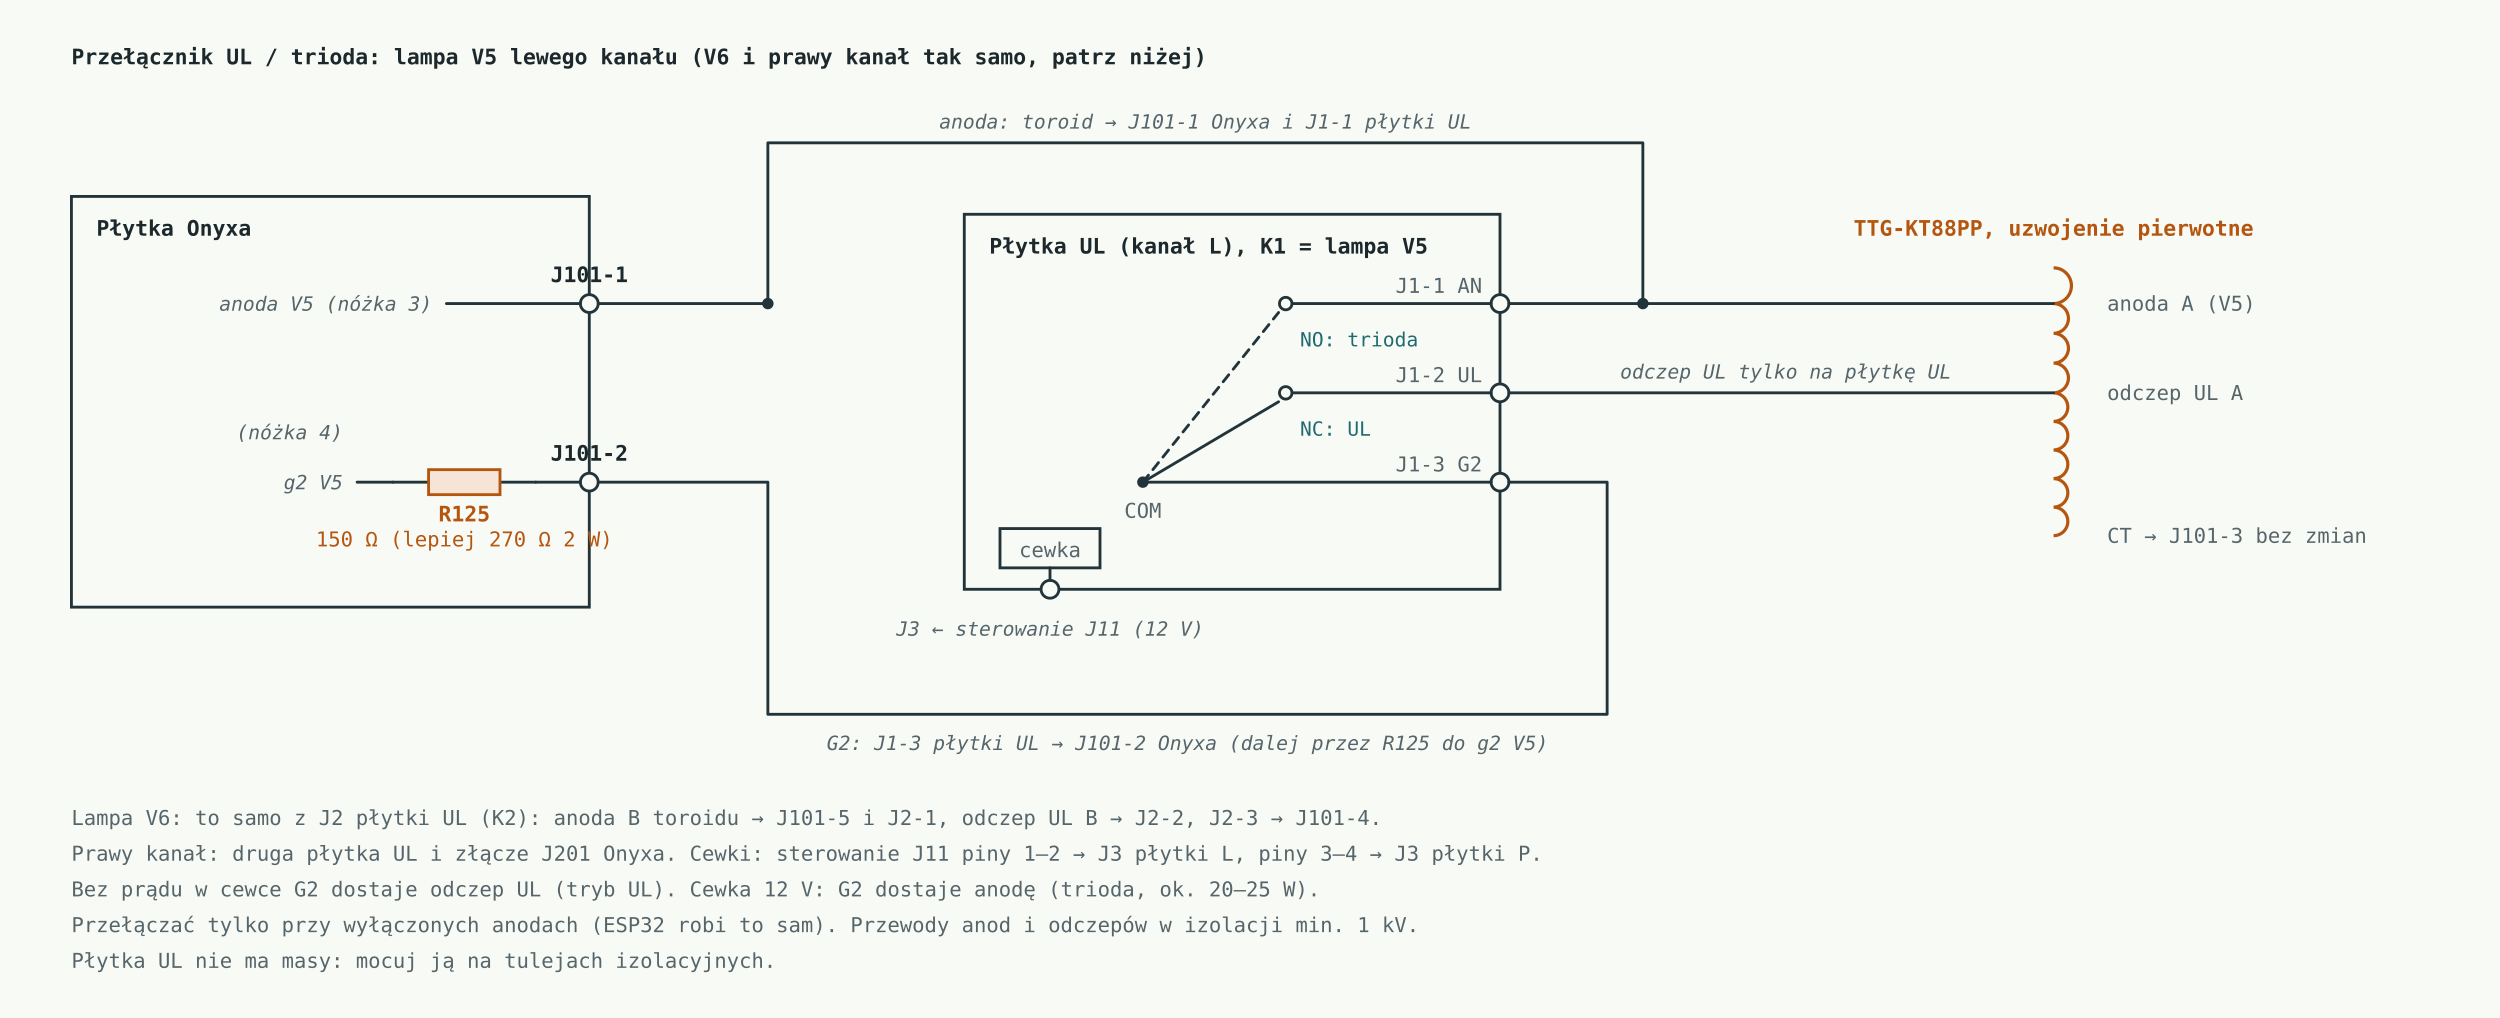
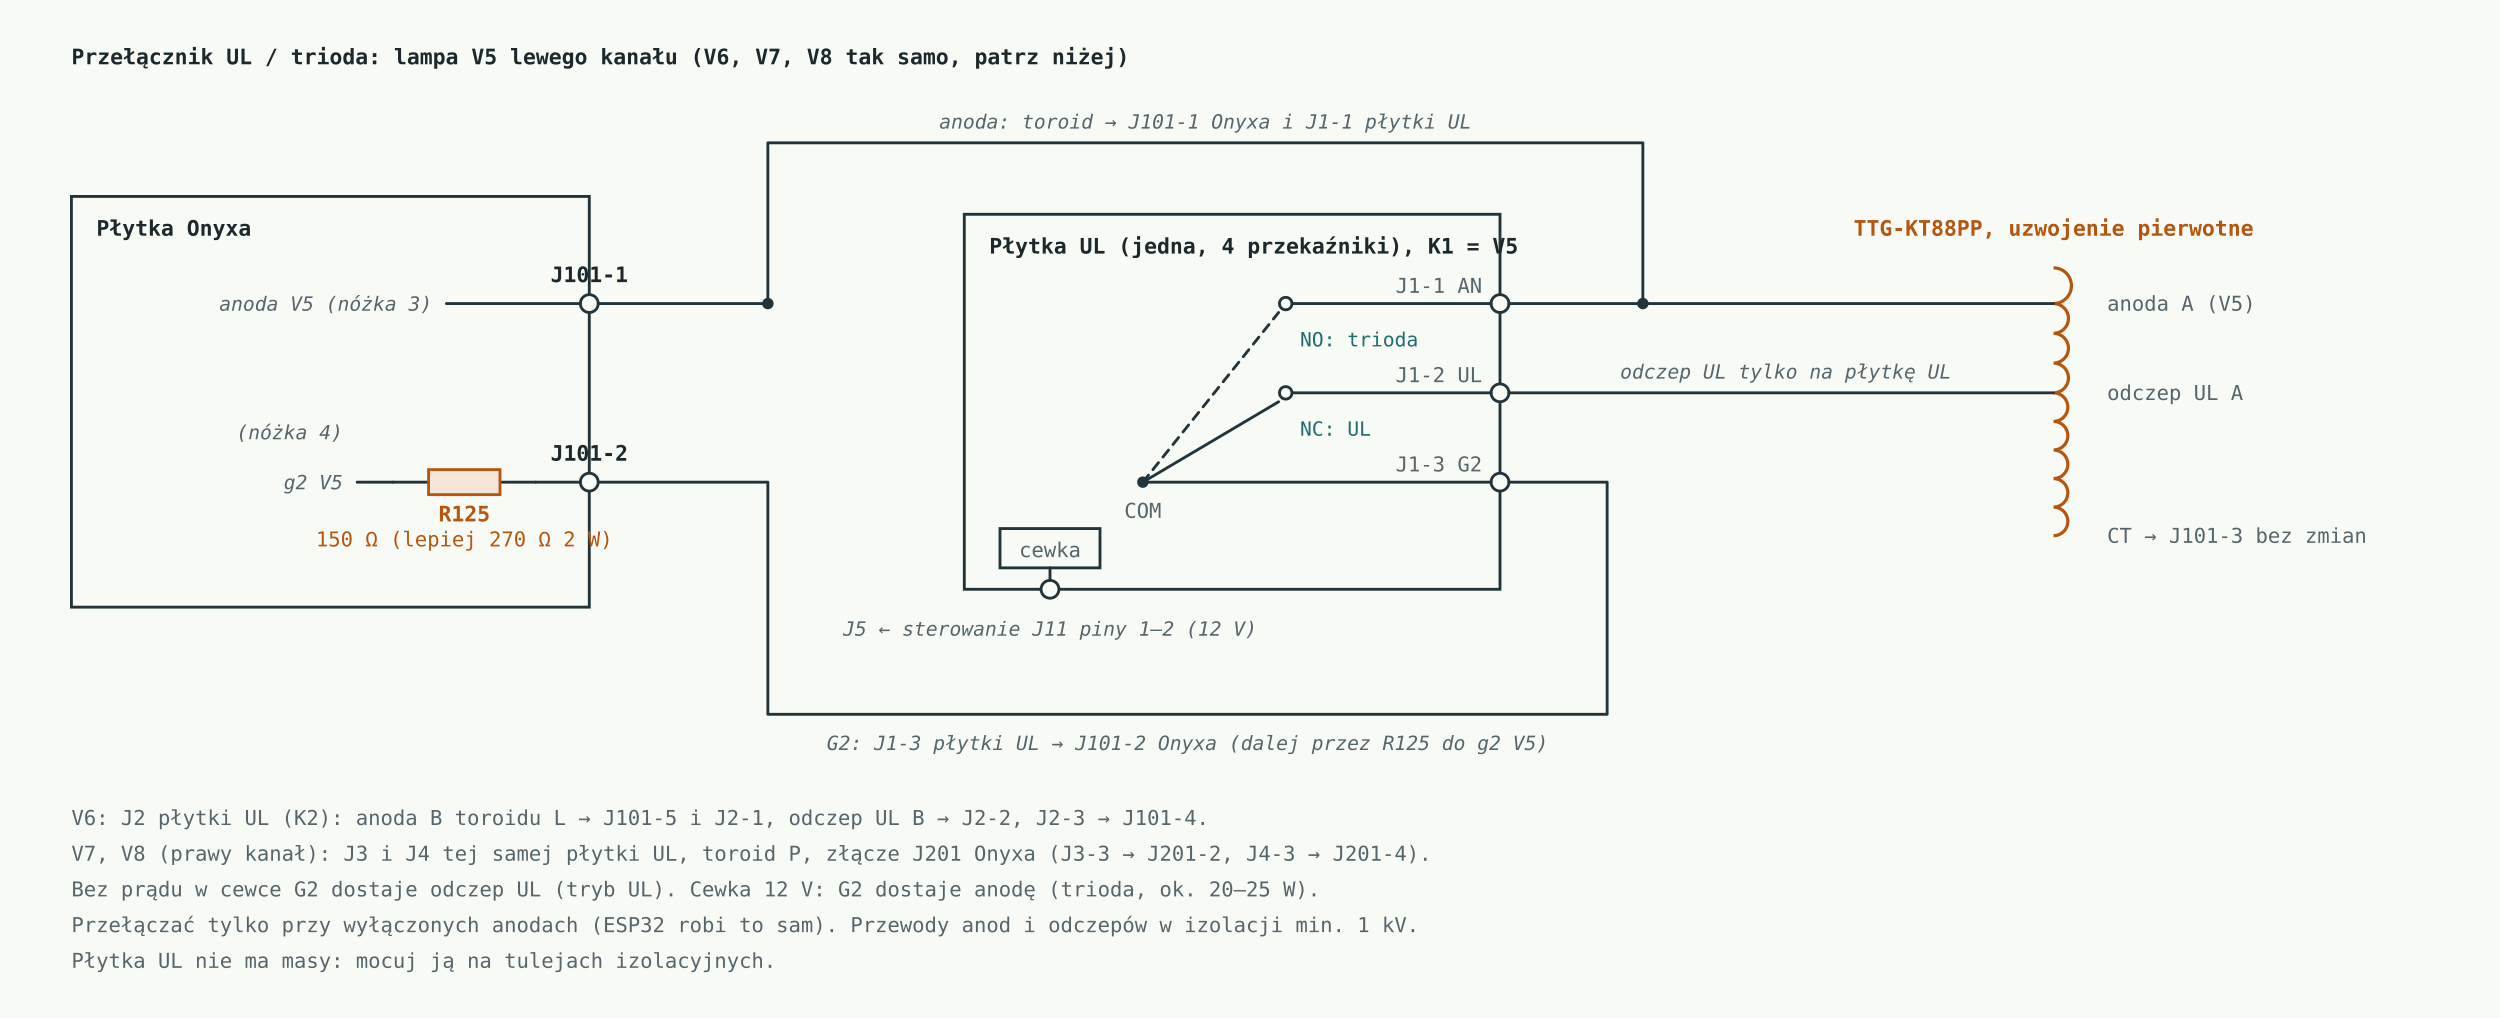
<svg xmlns="http://www.w3.org/2000/svg" viewBox="0 0 1400 570" width="1400" height="570">
  <style>
.w{fill:none;stroke:#22343a;stroke-width:1.6;stroke-linejoin:round;stroke-linecap:round}
.part{fill:#f8faf6;stroke:#22343a;stroke-width:1.6}
.chgp{stroke:#b4560f;fill:#f6e5d6}
.plate{stroke:#22343a;stroke-width:2.4;fill:none}
.plate.chgp{stroke:#b4560f}
.dot{fill:#22343a}
.tube{fill:none;stroke:#22343a;stroke-width:1.6}
.el{fill:none;stroke:#22343a;stroke-width:2}
.grid{stroke-dasharray:3 3;stroke-width:1.6}
.coil{fill:none;stroke:#22343a;stroke-width:1.8}
.chgc{stroke:#b4560f}
.core{stroke:#22343a;stroke-width:2.4}
.flagm{fill:#22343a}
.term{fill:#f8faf6;stroke:#22343a;stroke-width:1.6}
text{font-family:"JetBrains Mono",Consolas,monospace;fill:#1c282b}
.ref{font-size:12px;font-weight:600}
.val{font-size:11.5px;fill:#56656a}
.ref.chg,.val.chg,.rail.chg,.tref.chg,.ttyp.chg{fill:#b4560f}
.tref{font-family:"Arial Narrow",sans-serif;font-size:16px;font-weight:700}
.ttyp{font-size:11.5px;fill:#56656a}
.rail{font-size:12px;font-weight:600}
.op{font-size:11px;fill:#1f6b6f}
.net{font-size:11px;fill:#56656a;font-style:italic}
.pol{font-size:13px;fill:#22343a}
.precp{stroke:#6b3fb0;fill:#e6dcf5}
.ref.prec,.val.prec{fill:#6b3fb0}
.mk{fill:#1d5fd0;stroke:#f8faf6;stroke-width:1.5}
.mkn{font-size:10px;font-weight:700;fill:#fff}
.mkl{stroke:#1d5fd0;stroke-width:1.2;stroke-dasharray:3 2}
.mkt{font-size:11.5px;font-weight:700;fill:#1d5fd0}
</style>
  <rect width="100%" height="100%" fill="#f8faf6" />
-   <text class="ref" x="40" y="36" text-anchor="start">Przełącznik UL / trioda: lampa V5 lewego kanału (V6 i prawy kanał tak samo, patrz niżej)</text>
+   <text class="ref" x="40" y="36" text-anchor="start">Przełącznik UL / trioda: lampa V5 lewego kanału (V6, V7, V8 tak samo, patrz niżej)</text>
  <rect class="part" x="40" y="110" width="290" height="230" />
  <text class="ref" x="54" y="132" text-anchor="start">Płytka Onyxa</text>
  <circle class="term" cx="330" cy="170" r="5" />
  <circle class="term" cx="330" cy="270" r="5" />
  <text class="ref" x="330" y="158" text-anchor="middle">J101-1</text>
  <text class="ref" x="330" y="258" text-anchor="middle">J101-2</text>
  <polyline class="w" points="325,170 250,170" />
  <text class="net" x="242" y="174" text-anchor="end">anoda V5 (nóżka 3)</text>
  <polyline class="w" points="325,270 300,270" />
  <polyline class="w" points="220,270 240,270" />
  <polyline class="w" points="280,270 300,270" />
  <rect class="part chgp" x="240" y="263" width="40" height="14" />
  <text class="ref chg" x="260" y="292" text-anchor="middle">R125</text>
  <text class="val chg" x="260" y="306" text-anchor="middle">150 Ω (lepiej 270 Ω 2 W)</text>
  <polyline class="w" points="220,270 200,270" />
  <text class="net" x="192" y="274" text-anchor="end">g2 V5</text>
  <text class="net" x="192" y="246" text-anchor="end">(nóżka 4)</text>
  <rect class="part" x="540" y="120" width="300" height="210" />
-   <text class="ref" x="554" y="142" text-anchor="start">Płytka UL (kanał L), K1 = lampa V5</text>
+   <text class="ref" x="554" y="142" text-anchor="start">Płytka UL (jedna, 4 przekaźniki), K1 = V5</text>
  <circle class="term" cx="840" cy="170" r="5" />
  <text class="val" x="830" y="164" text-anchor="end">J1-1 AN</text>
  <circle class="term" cx="840" cy="220" r="5" />
  <text class="val" x="830" y="214" text-anchor="end">J1-2 UL</text>
  <circle class="term" cx="840" cy="270" r="5" />
  <text class="val" x="830" y="264" text-anchor="end">J1-3 G2</text>
  <polyline class="w" points="835,170 724,170" />
  <polyline class="w" points="835,220 724,220" />
  <polyline class="w" points="835,270 640,270" />
  <circle class="term" cx="720" cy="170" r="3.5" />
  <circle class="term" cx="720" cy="220" r="3.5" />
  <circle class="dot" cx="640" cy="270" r="3.2" />
  <line class="w" x1="640" y1="270" x2="716" y2="225" />
  <line class="w" x1="640" y1="270" x2="716" y2="175" stroke-dasharray="5 4" />
  <text class="op" x="728" y="194" text-anchor="start">NO: trioda</text>
  <text class="op" x="728" y="244" text-anchor="start">NC: UL</text>
  <text class="val" x="640" y="290" text-anchor="middle">COM</text>
  <rect class="part" x="560" y="296" width="56" height="22" />
  <text class="val" x="588" y="312" text-anchor="middle">cewka</text>
  <circle class="term" cx="588" cy="330" r="5" />
  <polyline class="w" points="588,318 588,325" />
-   <text class="net" x="588" y="356" text-anchor="middle">J3 ← sterowanie J11 (12 V)</text>
+   <text class="net" x="588" y="356" text-anchor="middle">J5 ← sterowanie J11 piny 1–2 (12 V)</text>
  <path class="coil chgc" d="M1150 150 A10 10 0 0 1 1150 170 A8.333 8.333 0 0 1 1150 186.667 A8.333 8.333 0 0 1 1150 203.333 A8.333 8.333 0 0 1 1150 220 A8 8 0 0 1 1150 236 A8 8 0 0 1 1150 252 A8 8 0 0 1 1150 268 A8 8 0 0 1 1150 284 A8 8 0 0 1 1150 300" />
  <text class="ref chg" x="1150" y="132" text-anchor="middle">TTG-KT88PP, uzwojenie pierwotne</text>
  <text class="val" x="1180" y="174" text-anchor="start">anoda A (V5)</text>
  <text class="val" x="1180" y="224" text-anchor="start">odczep UL A</text>
  <text class="val" x="1180" y="304" text-anchor="start">CT → J101-3 bez zmian</text>
  <polyline class="w" points="845,170 1150,170" />
  <polyline class="w" points="845,220 1150,220" />
  <circle class="dot" cx="920" cy="170" r="3.2" />
  <polyline class="w" points="920,170 920,80 430,80 430,170 335,170" />
  <circle class="dot" cx="430" cy="170" r="3.2" />
  <text class="net" x="675" y="72" text-anchor="middle">anoda: toroid → J101-1 Onyxa i J1-1 płytki UL</text>
  <text class="net" x="1000" y="212" text-anchor="middle">odczep UL tylko na płytkę UL</text>
  <polyline class="w" points="845,270 900,270 900,400 430,400 430,270 335,270" />
  <text class="net" x="665" y="420" text-anchor="middle">G2: J1-3 płytki UL → J101-2 Onyxa (dalej przez R125 do g2 V5)</text>
-   <text class="val" x="40" y="462" text-anchor="start">Lampa V6: to samo z J2 płytki UL (K2): anoda B toroidu → J101-5 i J2-1, odczep UL B → J2-2, J2-3 → J101-4.</text>
-   <text class="val" x="40" y="482" text-anchor="start">Prawy kanał: druga płytka UL i złącze J201 Onyxa. Cewki: sterowanie J11 piny 1–2 → J3 płytki L, piny 3–4 → J3 płytki P.</text>
+   <text class="val" x="40" y="462" text-anchor="start">V6: J2 płytki UL (K2): anoda B toroidu L → J101-5 i J2-1, odczep UL B → J2-2, J2-3 → J101-4.</text>
+   <text class="val" x="40" y="482" text-anchor="start">V7, V8 (prawy kanał): J3 i J4 tej samej płytki UL, toroid P, złącze J201 Onyxa (J3-3 → J201-2, J4-3 → J201-4).</text>
  <text class="val" x="40" y="502" text-anchor="start">Bez prądu w cewce G2 dostaje odczep UL (tryb UL). Cewka 12 V: G2 dostaje anodę (trioda, ok. 20–25 W).</text>
  <text class="val" x="40" y="522" text-anchor="start">Przełączać tylko przy wyłączonych anodach (ESP32 robi to sam). Przewody anod i odczepów w izolacji min. 1 kV.</text>
  <text class="val" x="40" y="542" text-anchor="start">Płytka UL nie ma masy: mocuj ją na tulejach izolacyjnych.</text>
</svg>
